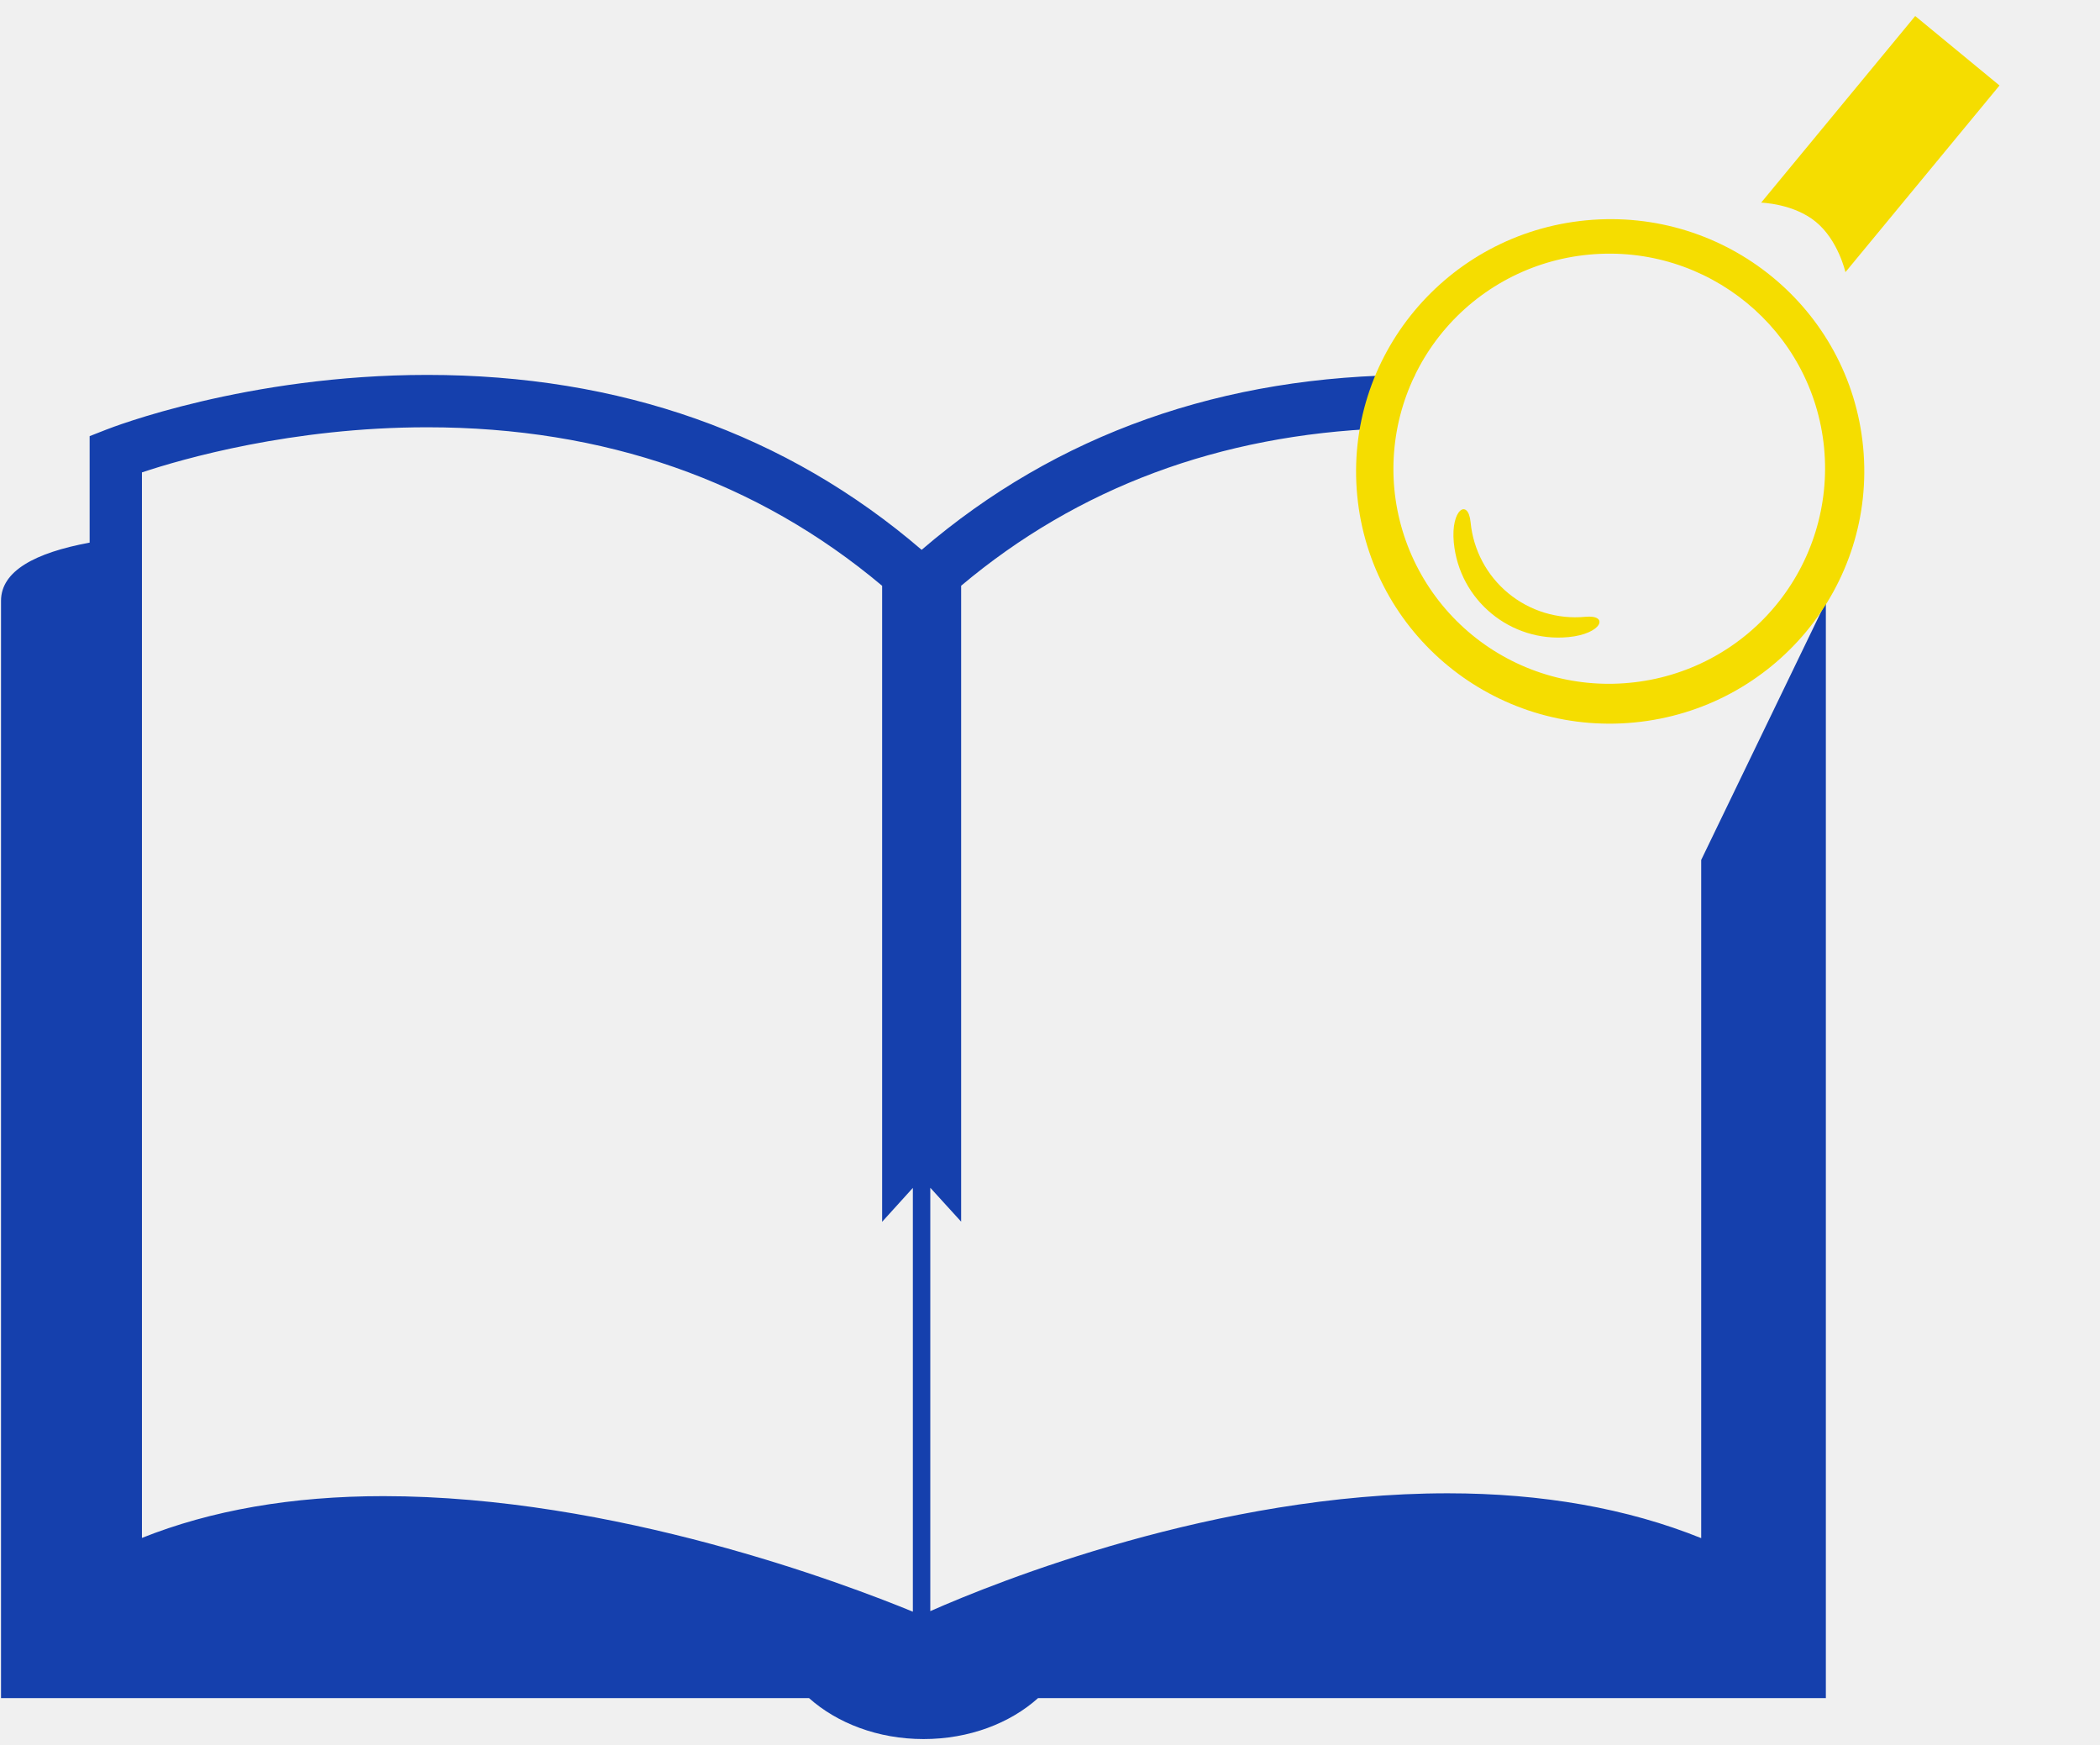
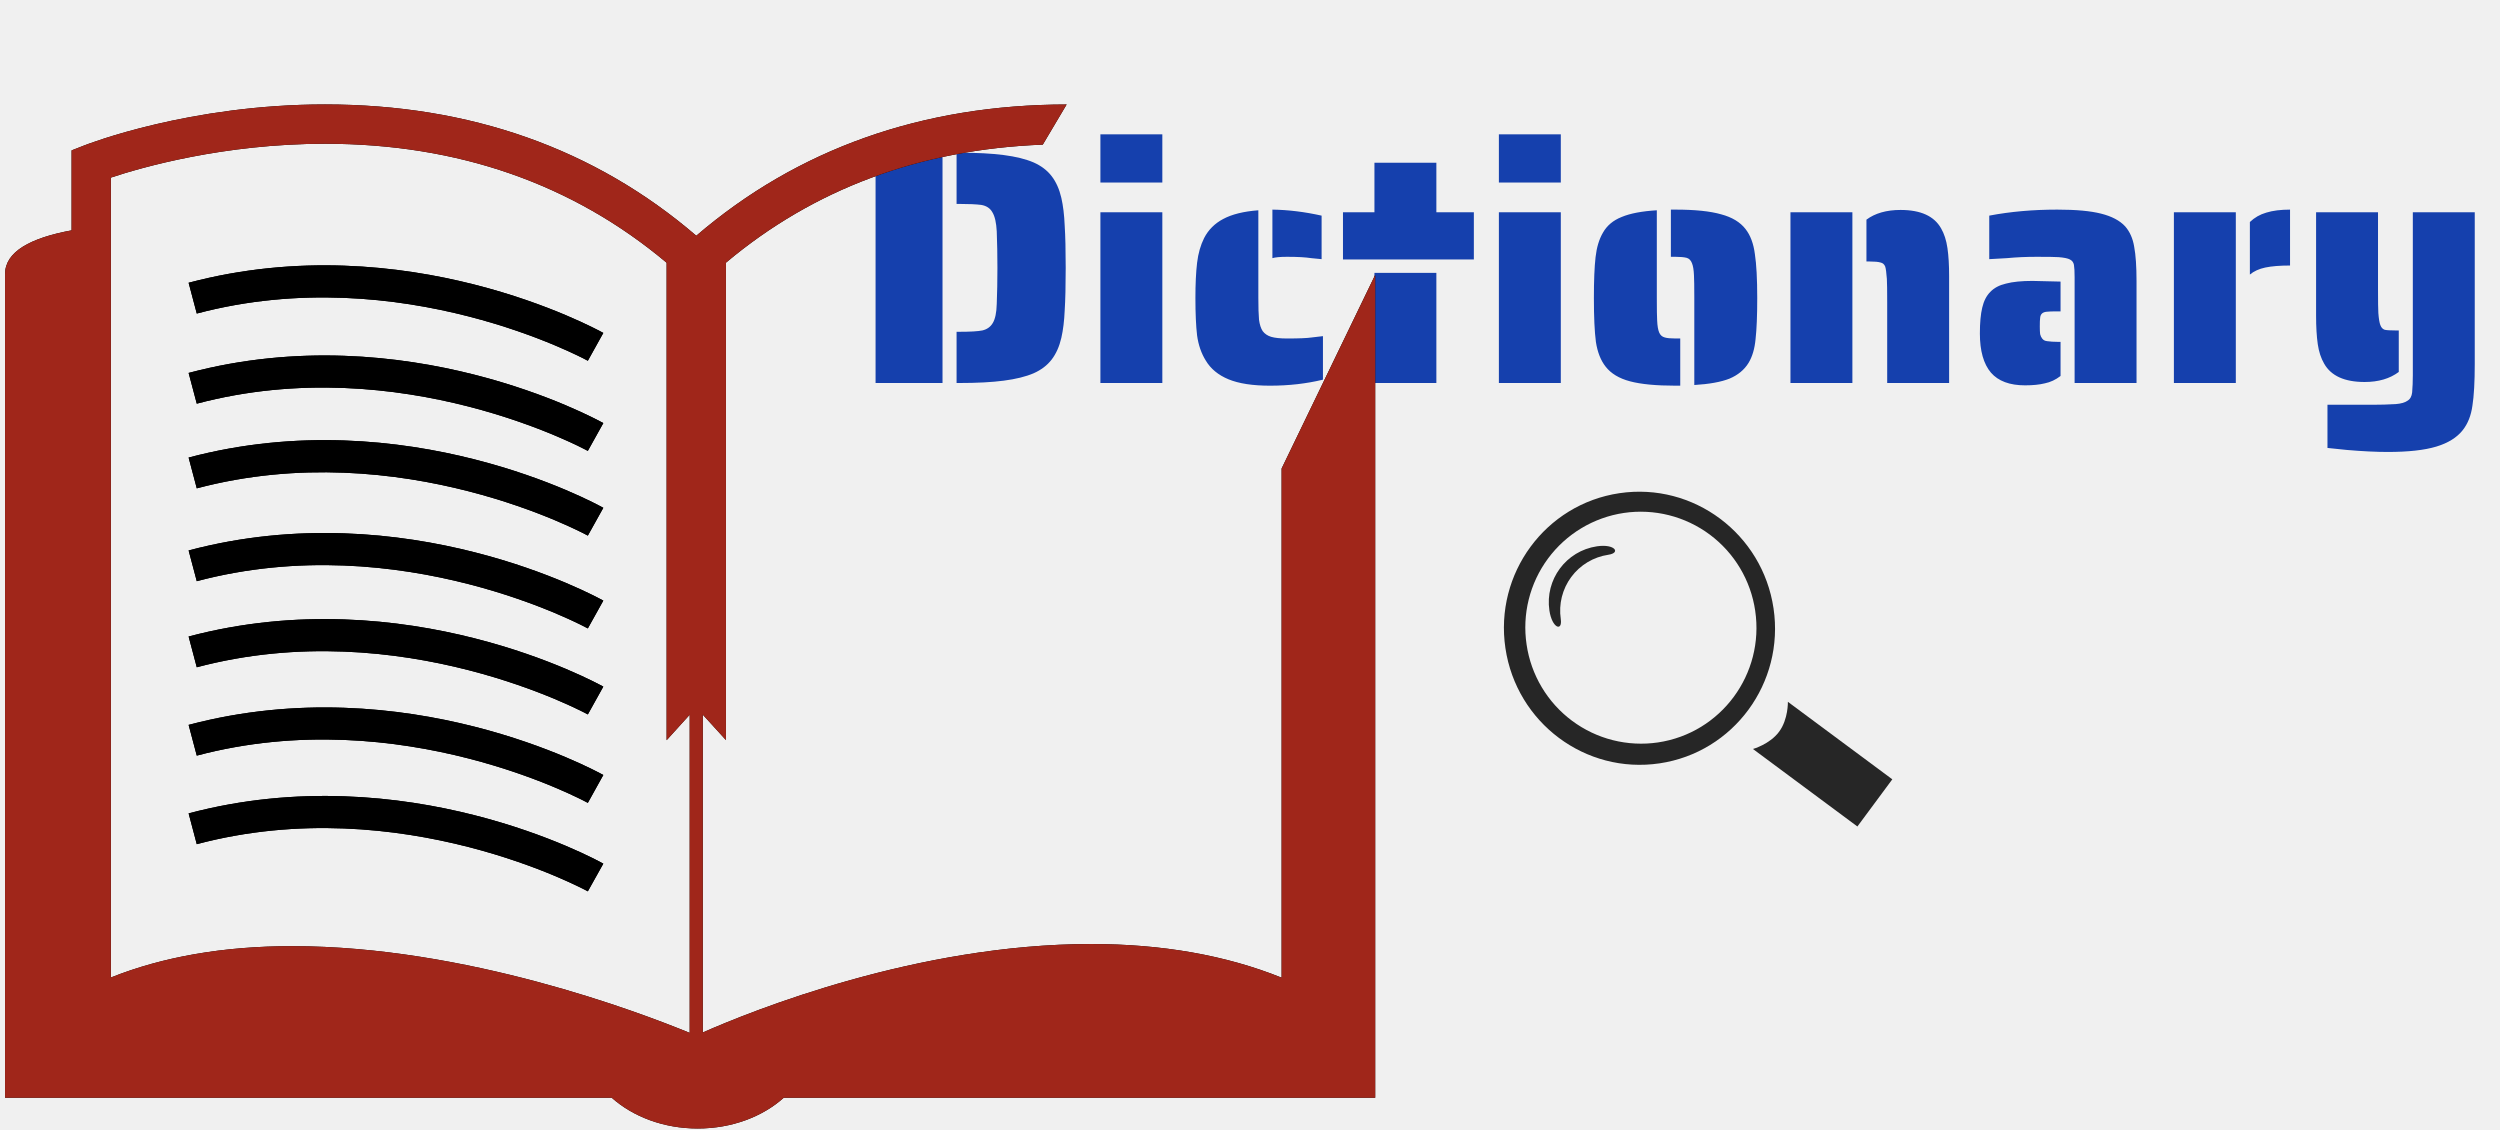
- <svg xmlns="http://www.w3.org/2000/svg" width="372" height="309" viewBox="0 0 372 309" fill="none">
-   <path fill-rule="evenodd" clip-rule="evenodd" d="M256.456 264.478C273.146 264.478 288.256 267.138 301.356 272.419V152.303L323.438 106.606V300.751H183.886C178.947 305.187 171.705 308.006 163.605 308.006C155.505 308.006 148.275 305.175 143.312 300.751H0.182V106.41C0.182 101.129 6.199 97.894 15.879 96.104V77.245L18.82 76.093C19.813 75.701 43.746 66.4 75.668 66.4C109.858 66.4 139.305 76.816 163.262 97.379C187.17 76.865 216.58 66.449 250.635 66.412L245.01 75.885C216.017 77.012 190.944 86.35 170.259 103.739V216.368L164.794 210.363V285.348C176.521 280.176 215.49 264.478 256.456 264.478ZM67.911 264.981C108.89 264.981 149.819 280.568 161.706 285.446V210.388L156.265 216.393V103.751C134.17 85.186 107.125 75.676 75.656 75.676C51.723 75.676 32.276 81.289 25.144 83.666V272.382C37.373 267.493 51.723 264.981 67.911 264.981Z" fill="#1540AD" />
-   <g clip-path="url(#clip0_1625:7)">
-     <path fill-rule="evenodd" clip-rule="evenodd" d="M240.425 87.786C242.783 112.354 264.758 130.334 289.495 127.959C314.255 125.582 332.399 103.75 330.041 79.182C327.683 54.629 305.709 36.648 280.956 39.025C256.219 41.4 238.067 63.233 240.425 87.786V87.786ZM323.129 79.355C323.602 84.344 323.086 89.376 321.611 94.166C320.136 98.955 317.731 103.408 314.533 107.268C311.335 111.129 307.406 114.323 302.972 116.666C298.538 119.01 293.686 120.458 288.692 120.928C283.701 121.415 278.664 120.915 273.867 119.456C269.071 117.997 264.609 115.609 260.738 112.427C256.866 109.245 253.661 105.332 251.304 100.911C248.947 96.491 247.486 91.65 247.003 86.664C246.53 81.679 247.044 76.649 248.517 71.861C249.99 67.074 252.393 62.623 255.588 58.764C258.784 54.904 262.709 51.711 267.14 49.367C271.571 47.023 276.42 45.574 281.412 45.102C302.447 43.083 321.119 58.418 323.129 79.355V79.355Z" fill="#F5DD00" />
-     <path fill-rule="evenodd" clip-rule="evenodd" d="M339.266 2.838L354.198 15.14L326.905 48.201C326.905 48.201 325.639 42.556 321.674 39.303C317.722 36.033 311.973 35.892 311.973 35.892L339.266 2.838V2.838Z" fill="#F5DD00" />
-     <path fill-rule="evenodd" clip-rule="evenodd" d="M260.506 92.497C260.096 88.224 256.961 90.154 257.531 96.092C258.513 106.326 267.602 113.821 277.847 112.837C283.807 112.265 285.1 108.831 280.815 109.243C278.381 109.476 275.924 109.227 273.586 108.511C271.248 107.796 269.074 106.627 267.188 105.072C265.302 103.517 263.741 101.606 262.595 99.449C261.449 97.291 260.739 94.929 260.506 92.497V92.497Z" fill="#F5DD00" />
-   </g>
-   <defs>
-     <clipPath id="clip0_1625:7">
-       <rect width="127.71" height="120.065" fill="white" transform="translate(371.818 120.056) rotate(174.516)" />
-     </clipPath>
-   </defs>
+ <svg xmlns="http://www.w3.org/2000/svg" width="478" height="216" viewBox="0 0 478 216" fill="none">
+   <path d="M167.41 29.198H180.21V73.231H167.41V29.198ZM182.898 63.438H183.41C185.501 63.438 186.973 63.353 187.826 63.182C188.722 62.969 189.383 62.5 189.81 61.775C190.279 61.007 190.535 59.791 190.578 58.127C190.663 55.993 190.706 53.689 190.706 51.215C190.706 48.782 190.663 46.457 190.578 44.239C190.493 42.575 190.215 41.358 189.746 40.59C189.319 39.822 188.615 39.353 187.634 39.182C186.653 39.054 185.245 38.99 183.41 38.99H182.898V29.198H183.41C186.823 29.198 189.661 29.348 191.922 29.646C194.226 29.945 196.125 30.415 197.618 31.055C199.069 31.695 200.221 32.569 201.074 33.678C201.927 34.788 202.546 36.175 202.93 37.839C203.271 39.332 203.485 41.102 203.57 43.151C203.698 45.156 203.762 47.844 203.762 51.215C203.762 54.628 203.698 57.337 203.57 59.343C203.485 61.348 203.271 63.097 202.93 64.591C202.546 66.254 201.927 67.641 201.074 68.751C200.221 69.86 199.069 70.734 197.618 71.374C196.125 72.014 194.226 72.484 191.922 72.782C189.661 73.081 186.823 73.231 183.41 73.231H182.898V63.438ZM210.398 25.678H222.238V34.895H210.398V25.678ZM210.398 40.59H222.238V73.231H210.398V40.59ZM250.707 49.358C249.64 49.188 248.104 49.102 246.099 49.102C244.776 49.102 243.838 49.188 243.283 49.358V40.078C246.312 40.121 249.448 40.505 252.691 41.23V49.55L250.707 49.358ZM242.835 73.743C239.507 73.743 236.862 73.337 234.899 72.526C232.936 71.716 231.486 70.521 230.547 68.942C229.694 67.577 229.139 65.977 228.883 64.142C228.67 62.308 228.563 59.919 228.563 56.974C228.563 54.286 228.67 52.047 228.883 50.255C229.096 48.462 229.544 46.884 230.227 45.519C231.038 43.94 232.254 42.724 233.875 41.87C235.539 40.974 237.779 40.42 240.595 40.206V56.91C240.595 58.788 240.638 60.196 240.723 61.135C240.851 62.073 241.086 62.798 241.427 63.31C241.811 63.822 242.344 64.185 243.027 64.398C243.752 64.612 244.776 64.719 246.099 64.719C248.36 64.719 249.918 64.654 250.771 64.526L252.947 64.27V72.591C249.79 73.359 246.419 73.743 242.835 73.743ZM256.777 40.59H262.793V31.119H274.633V40.59H281.801V49.614H256.777V40.59ZM262.793 52.175H274.633V73.231H262.793V52.175ZM286.586 25.678H298.426V34.895H286.586V25.678ZM286.586 40.59H298.426V73.231H286.586V40.59ZM323.951 56.974C323.951 54.798 323.929 53.348 323.887 52.623C323.844 51.599 323.716 50.831 323.503 50.319C323.289 49.764 322.948 49.422 322.479 49.294C321.967 49.166 321.263 49.102 320.367 49.102H319.471V40.078H320.367C324.079 40.078 326.98 40.377 329.071 40.974C331.161 41.529 332.719 42.468 333.743 43.791C334.681 44.985 335.279 46.585 335.535 48.59C335.833 50.553 335.983 53.348 335.983 56.974C335.983 60.345 335.876 62.969 335.663 64.847C335.492 66.681 335.044 68.196 334.319 69.391C333.508 70.713 332.292 71.716 330.671 72.398C329.049 73.038 326.809 73.444 323.951 73.615V56.974ZM320.367 73.743C316.655 73.743 313.753 73.465 311.663 72.91C309.572 72.356 308.015 71.417 306.991 70.094C306.052 68.9 305.433 67.321 305.135 65.359C304.879 63.396 304.751 60.601 304.751 56.974C304.751 53.647 304.857 51.044 305.071 49.166C305.284 47.289 305.753 45.732 306.479 44.495C307.247 43.129 308.441 42.127 310.062 41.486C311.684 40.804 313.924 40.377 316.783 40.206V56.974C316.783 59.151 316.804 60.58 316.847 61.263C316.889 62.286 317.017 63.054 317.231 63.566C317.444 64.079 317.807 64.398 318.319 64.526C318.745 64.654 319.428 64.719 320.367 64.719H321.263V73.743H320.367ZM360.832 57.806C360.832 55.545 360.81 54.052 360.768 53.327C360.682 52.132 360.576 51.343 360.448 50.959C360.277 50.532 359.978 50.276 359.552 50.191C359.125 50.062 358.442 49.998 357.503 49.998H356.864V41.998C358.528 40.761 360.704 40.142 363.392 40.142C367.232 40.142 369.813 41.316 371.136 43.663C371.733 44.687 372.138 45.945 372.352 47.438C372.565 48.889 372.672 50.681 372.672 52.815V73.231H360.832V57.806ZM342.336 40.59H354.176V73.231H342.336V40.59ZM396.665 53.007C396.665 51.897 396.622 51.108 396.537 50.639C396.451 50.169 396.195 49.828 395.769 49.614C395.385 49.401 394.659 49.252 393.593 49.166C392.953 49.124 391.566 49.102 389.433 49.102C387.385 49.102 385.486 49.188 383.737 49.358L380.345 49.55V41.23C384.355 40.462 388.686 40.078 393.337 40.078C396.921 40.078 399.715 40.334 401.721 40.846C403.769 41.358 405.305 42.169 406.329 43.279C407.225 44.303 407.801 45.604 408.057 47.182C408.355 48.761 408.505 50.959 408.505 53.775V73.231H396.665V53.007ZM387.193 73.678C384.249 73.678 382.073 72.868 380.665 71.246C379.257 69.582 378.553 67.087 378.553 63.758C378.553 61.711 378.702 60.068 379.001 58.831C379.299 57.55 379.811 56.548 380.536 55.822C381.262 55.054 382.265 54.521 383.545 54.222C384.825 53.881 386.51 53.711 388.601 53.711L393.977 53.839V59.535H393.337C392.355 59.535 391.715 59.556 391.417 59.599C390.563 59.641 390.115 60.047 390.073 60.815C390.03 61.071 390.009 61.604 390.009 62.414C390.009 63.054 390.03 63.545 390.073 63.886C390.158 64.228 390.286 64.505 390.457 64.719C390.67 65.017 390.99 65.188 391.417 65.231C392.014 65.316 392.654 65.359 393.337 65.359H393.977V71.886C393.038 72.612 392.035 73.081 390.969 73.294C389.945 73.55 388.686 73.678 387.193 73.678ZM430.176 42.447C431.072 41.593 432.117 40.996 433.312 40.654C434.549 40.27 436.064 40.078 437.856 40.078V50.767C435.936 50.767 434.357 50.895 433.12 51.151C431.925 51.407 430.944 51.855 430.176 52.495V42.447ZM415.648 40.59H427.488V73.231H415.648V40.59ZM452.116 73.038C448.276 73.038 445.694 71.865 444.372 69.519C443.774 68.495 443.369 67.257 443.156 65.806C442.942 64.313 442.836 62.5 442.836 60.367V40.59H454.676V55.374C454.676 57.636 454.697 59.129 454.74 59.855C454.825 60.964 454.953 61.732 455.124 62.158C455.294 62.628 455.572 62.926 455.956 63.054C456.34 63.14 457.022 63.182 458.003 63.182H458.644V71.118C456.937 72.398 454.761 73.038 452.116 73.038ZM456.532 86.415C454.313 86.415 451.71 86.287 448.724 86.031L445.012 85.647V77.391H453.588C455.124 77.391 456.617 77.348 458.068 77.263C459.092 77.177 459.838 76.964 460.308 76.623C460.82 76.324 461.118 75.79 461.204 75.022C461.289 73.999 461.332 72.91 461.332 71.758V40.59H473.172V69.647C473.172 73.06 473.022 75.705 472.724 77.582C472.468 79.46 471.849 81.017 470.868 82.254C469.758 83.662 468.073 84.708 465.812 85.391C463.55 86.073 460.457 86.415 456.532 86.415Z" fill="#1540AD" />
+   <path fill-rule="evenodd" clip-rule="evenodd" d="M309.636 94.297C295.475 96.401 285.718 109.67 287.836 123.929C289.956 138.201 303.148 148.057 317.31 145.953C331.462 143.851 341.219 130.581 339.1 116.314C336.981 102.055 323.789 92.195 309.636 94.297V94.297ZM317.002 141.954C314.126 142.378 311.195 142.23 308.377 141.52C305.558 140.809 302.907 139.549 300.574 137.812C298.242 136.076 296.274 133.896 294.783 131.397C293.292 128.899 292.308 126.132 291.886 123.253C291.454 120.376 291.592 117.443 292.293 114.621C292.994 111.798 294.244 109.142 295.971 106.804C297.698 104.466 299.869 102.491 302.359 100.993C304.849 99.496 307.61 98.504 310.483 98.075C313.357 97.65 316.287 97.797 319.104 98.507C321.921 99.217 324.572 100.475 326.904 102.21C329.235 103.946 331.203 106.124 332.694 108.62C334.185 111.117 335.17 113.883 335.592 116.76C337.394 128.885 329.071 140.162 317.002 141.954V141.954Z" fill="#262626" />
+   <path fill-rule="evenodd" clip-rule="evenodd" d="M361.811 149.006L355.132 158.025L335.161 143.207C335.161 143.207 338.393 142.304 340.159 139.909C341.934 137.522 341.844 134.187 341.844 134.187L361.811 149.006V149.006Z" fill="#262626" />
+   <path fill-rule="evenodd" clip-rule="evenodd" d="M307.509 106.071C309.972 105.705 308.76 103.947 305.337 104.455C299.438 105.331 295.369 110.822 296.246 116.727C296.757 120.162 298.785 120.808 298.418 118.338C298.21 116.935 298.28 115.505 298.624 114.129C298.969 112.753 299.58 111.458 300.425 110.319C301.269 109.18 302.329 108.218 303.545 107.49C304.76 106.761 306.107 106.279 307.509 106.071V106.071Z" fill="#262626" />
+   <path d="M245.044 186.93C234.427 182.65 222.182 180.495 208.656 180.495C175.456 180.495 143.875 193.217 134.371 197.407V136.638L138.8 141.505V50.227C155.564 36.135 175.883 28.567 199.38 27.654L203.939 19.977C176.34 20.006 152.505 28.448 133.129 45.073C113.714 28.408 89.849 19.967 62.141 19.967C36.27 19.967 16.875 27.505 16.07 27.822L13.687 28.756V44.04C5.841 45.49 0.965 48.112 0.965 52.392C0.965 74.678 0.965 209.891 0.965 209.891H116.961C120.983 213.476 126.843 215.77 133.407 215.77C139.972 215.77 145.841 213.486 149.843 209.891H262.94C262.94 209.891 262.94 61.737 262.94 52.551L245.044 89.585V186.93V186.93ZM131.868 197.487C122.235 193.534 89.064 180.902 55.855 180.902C42.736 180.902 31.106 182.938 21.195 186.9V33.96C26.975 32.033 42.736 27.485 62.131 27.485C87.634 27.485 109.553 35.191 127.458 50.237V141.525L131.868 136.658V197.487Z" fill="black" />
+   <path d="M245.044 186.93C234.427 182.65 222.182 180.495 208.656 180.495C175.456 180.495 143.875 193.217 134.371 197.407V136.638L138.8 141.505V50.227C155.564 36.135 175.883 28.567 199.38 27.654L203.939 19.977C176.34 20.006 152.505 28.448 133.129 45.073C113.714 28.408 89.849 19.967 62.141 19.967C36.27 19.967 16.875 27.505 16.07 27.822L13.687 28.756V44.04C5.841 45.49 0.965 48.112 0.965 52.392C0.965 74.678 0.965 209.891 0.965 209.891H116.961C120.983 213.476 126.843 215.77 133.407 215.77C139.972 215.77 145.841 213.486 149.843 209.891H262.94C262.94 209.891 262.94 61.737 262.94 52.551L245.044 89.585V186.93V186.93ZM131.868 197.487C122.235 193.534 89.064 180.902 55.855 180.902C42.736 180.902 31.106 182.938 21.195 186.9V33.96C26.975 32.033 42.736 27.485 62.131 27.485C87.634 27.485 109.553 35.191 127.458 50.237V141.525L131.868 136.658V197.487Z" fill="#A0261A" />
+   <path d="M36.062 54.062L37.622 59.951C76.79 49.563 112.046 68.78 112.394 68.979L115.353 63.656C113.844 62.831 77.664 43.039 36.062 54.062Z" fill="black" />
+   <path d="M36.062 54.062L37.622 59.951C76.79 49.563 112.046 68.78 112.394 68.979L115.353 63.656C113.844 62.831 77.664 43.039 36.062 54.062Z" fill="black" />
+   <path d="M36.062 71.303L37.622 77.182C76.79 66.784 112.046 86.031 112.394 86.21L115.353 80.896C113.844 80.052 77.664 60.269 36.062 71.303Z" fill="black" />
+   <path d="M36.062 71.303L37.622 77.182C76.79 66.784 112.046 86.031 112.394 86.21L115.353 80.896C113.844 80.052 77.664 60.269 36.062 71.303Z" fill="black" />
+   <path d="M36.062 87.484L37.622 93.373C76.79 82.995 112.046 102.222 112.394 102.411L115.353 97.097C113.844 96.234 77.664 76.46 36.062 87.484Z" fill="black" />
+   <path d="M36.062 87.484L37.622 93.373C76.79 82.995 112.046 102.222 112.394 102.411L115.353 97.097C113.844 96.234 77.664 76.46 36.062 87.484Z" fill="black" />
+   <path d="M36.062 105.245L37.622 111.124C76.79 100.736 112.046 119.973 112.394 120.152L115.353 114.839C113.844 114.004 77.664 94.212 36.062 105.245Z" fill="black" />
+   <path d="M36.062 105.245L37.622 111.124C76.79 100.736 112.046 119.973 112.394 120.152L115.353 114.839C113.844 114.004 77.664 94.212 36.062 105.245Z" fill="black" />
+   <path d="M36.062 121.701L37.622 127.581C76.79 117.202 112.046 136.419 112.394 136.598L115.353 131.285C113.844 130.451 77.664 110.678 36.062 121.701Z" fill="black" />
+   <path d="M36.062 121.701L37.622 127.581C76.79 117.202 112.046 136.419 112.394 136.598L115.353 131.285C113.844 130.451 77.664 110.678 36.062 121.701Z" fill="black" />
+   <path d="M36.062 138.596L37.622 144.475C76.79 134.077 112.046 153.314 112.394 153.512L115.353 148.179C113.844 147.345 77.664 127.572 36.062 138.596Z" fill="black" />
+   <path d="M36.062 138.596L37.622 144.475C76.79 134.077 112.046 153.314 112.394 153.512L115.353 148.179C113.844 147.345 77.664 127.572 36.062 138.596Z" fill="black" />
+   <path d="M36.062 155.518L37.622 161.407C76.79 151.009 112.046 170.236 112.394 170.425L115.353 165.132C113.844 164.277 77.664 144.495 36.062 155.518Z" fill="black" />
+   <path d="M36.062 155.518L37.622 161.407C76.79 151.009 112.046 170.236 112.394 170.425L115.353 165.132C113.844 164.277 77.664 144.495 36.062 155.518Z" fill="black" />
</svg>
